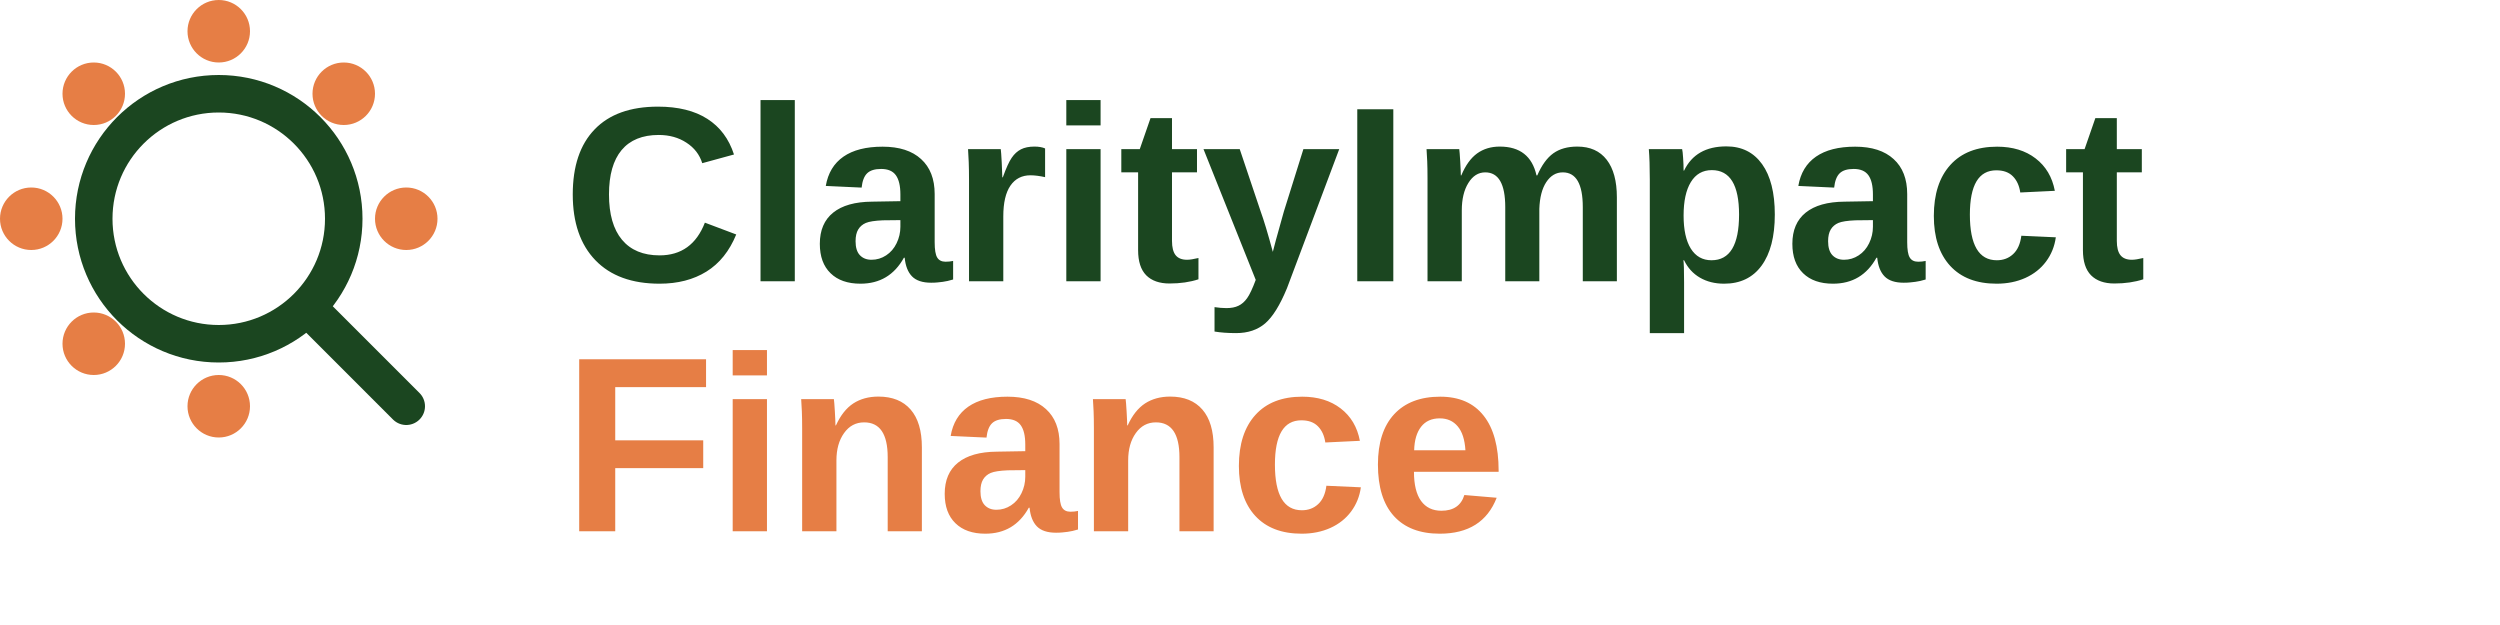
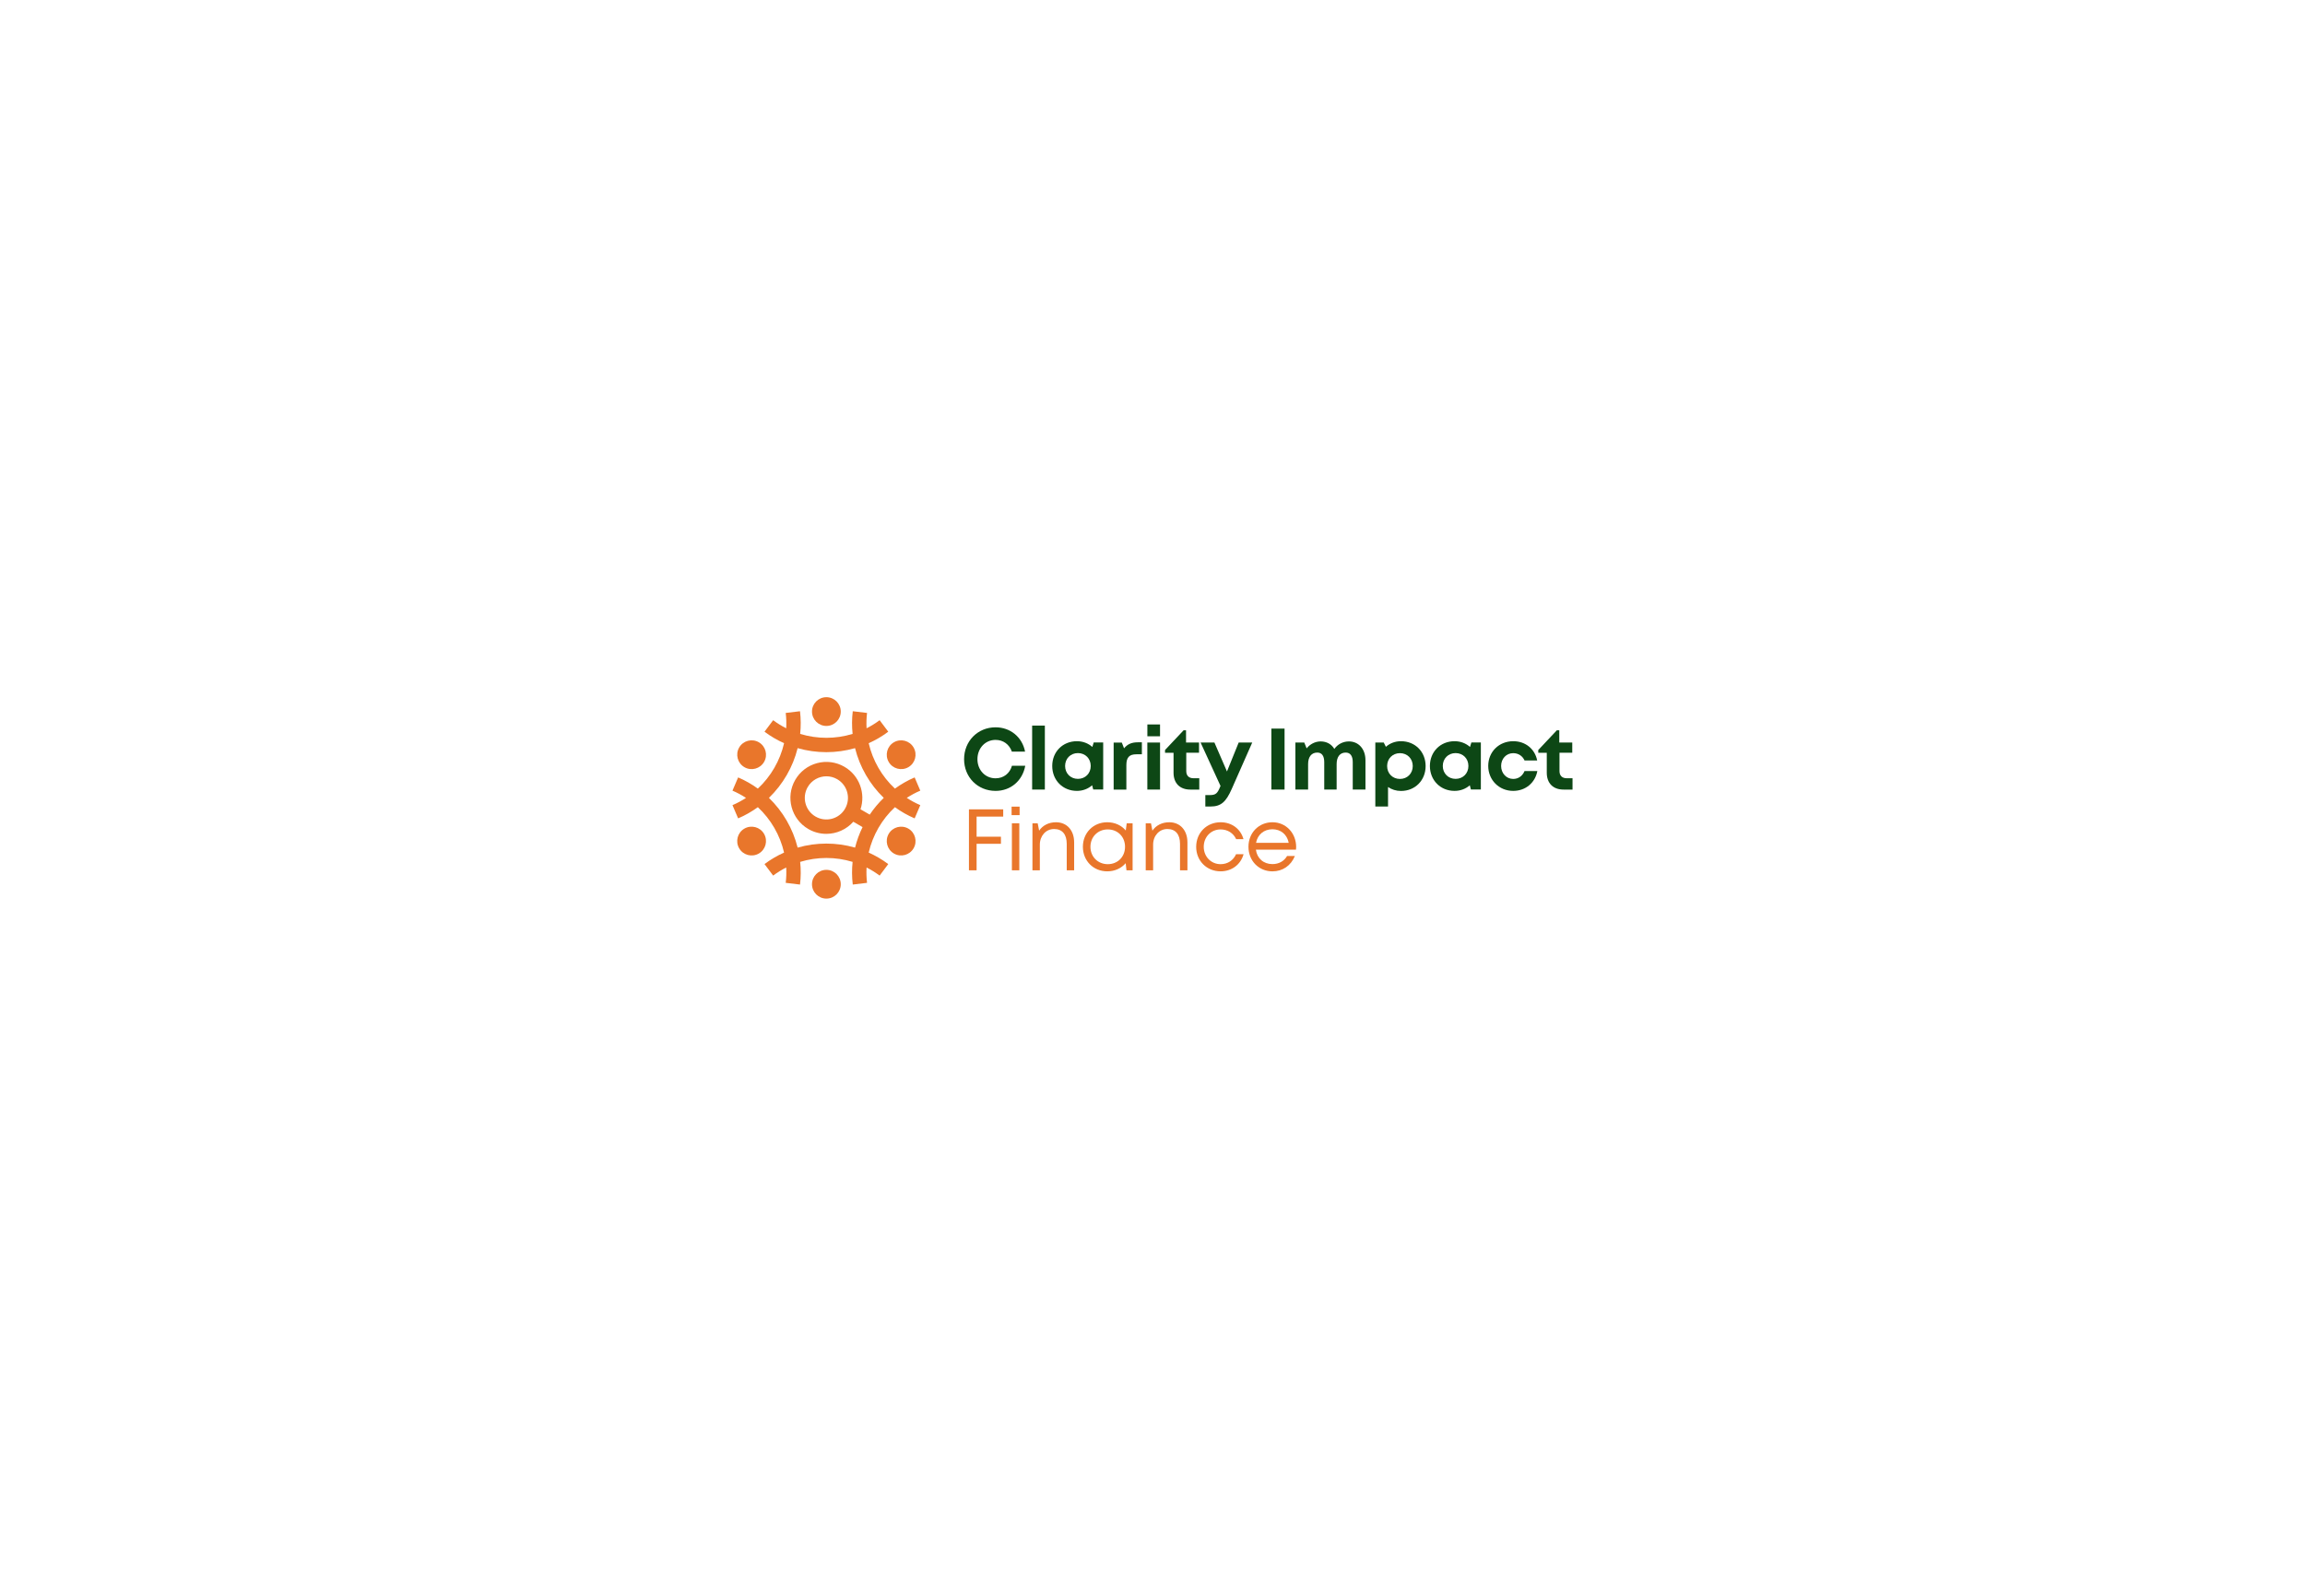
- <svg xmlns="http://www.w3.org/2000/svg" width="400" height="100" viewBox="0 0 400 100" preserveAspectRatio="xMidYMid meet">
+ <svg xmlns="http://www.w3.org/2000/svg" id="Page_1" data-name="Page 1" viewBox="0 0 1300 900">
+   <defs>
+     <style>
+       .cls-1 {
+         fill: #e9762b;
+       }
+ 
+       .cls-2 {
+         fill: #0d4715;
+       }
+     </style>
+   </defs>
  <g>
-     <circle cx="35" cy="35" r="20" stroke="#1B4620" stroke-width="6" fill="none" />
-     <line x1="50" y1="50" x2="65" y2="65" stroke="#1B4620" stroke-width="6" stroke-linecap="round" />
-     <circle cx="15" cy="15" r="5" fill="#E67E45" />
-     <circle cx="55" cy="15" r="5" fill="#E67E45" />
-     <circle cx="15" cy="55" r="5" fill="#E67E45" />
-     <circle cx="35" cy="5" r="5" fill="#E67E45" />
-     <circle cx="5" cy="35" r="5" fill="#E67E45" />
-     <circle cx="65" cy="35" r="5" fill="#E67E45" />
-     <circle cx="35" cy="65" r="5" fill="#E67E45" />
-     <text x="90" y="45" font-family="Arial" font-size="40" font-weight="bold" fill="#1B4620">ClarityImpact</text>
-     <text x="90" y="85" font-family="Arial" font-size="40" font-weight="bold" fill="#E67E45">Finance</text>
+     <path class="cls-2" d="M561.49,446.05c-10.1,0-17.75-7.74-17.75-17.89s7.66-17.97,17.75-17.97c8.37,0,15.04,5.54,16.64,13.7h-7.46c-1.41-4.06-4.85-6.6-9.18-6.6-5.82,0-10.22,4.69-10.22,10.87s4.4,10.79,10.22,10.79c4.52,0,8.01-2.73,9.25-7.09h7.5c-1.55,8.5-8.23,14.19-16.74,14.19h0Z" />
+     <path class="cls-2" d="M582.12,409.22h7.17v36.08h-7.17v-36.08Z" />
+     <path class="cls-2" d="M622.19,418.74v26.52h-5.62l-.62-2.37c-2.28,1.99-5.25,3.16-8.59,3.16-7.98,0-13.91-6.02-13.91-14.05s5.93-13.97,13.91-13.97c3.4,0,6.42,1.2,8.71,3.24l.77-2.53h5.35ZM615.16,432c0-4.17-3.05-7.27-7.22-7.27s-7.23,3.11-7.23,7.27,3.06,7.27,7.23,7.27,7.22-3.1,7.22-7.27Z" />
+     <path class="cls-2" d="M644.01,418.64v6.77h-3.11c-4.04,0-5.64,1.79-5.64,6.13v13.78h-7.17v-26.52h4.6l1.27,3.25c1.89-2.35,4.29-3.4,7.69-3.4h2.36Z" />
+     <path class="cls-2" d="M647.09,418.78h7.17v26.52h-7.17v-26.52ZM647.11,408.58h7.14v6.67h-7.14v-6.67Z" />
+     <path class="cls-2" d="M676.38,438.92v6.39h-5.09c-5.84,0-9.42-3.59-9.42-9.47v-11.29h-4.8v-1.55l10.48-11.14h1.37v6.92h7.32v5.76h-7.2v10.34c0,2.56,1.47,4.04,4.09,4.04h3.26Z" />
+     <path class="cls-2" d="M706.25,418.78l-11.56,26.17c-3.18,7.19-5.97,9.91-11.93,9.91h-2.96v-6.45h2.48c3.46,0,4.35-.92,5.98-4.93l.1-.22-11.24-24.49h7.8l7.08,16.32,6.61-16.32h7.63Z" />
+     <path class="cls-2" d="M717.04,410.92h7.44v34.38h-7.44v-34.38Z" />
+     <path class="cls-2" d="M770.11,428.67v16.63h-7.17v-15.45c0-3.54-1.39-5.41-3.99-5.41-3.2,0-5.1,2.36-5.1,6.51v14.35h-6.99v-15.45c0-3.54-1.35-5.41-3.92-5.41-3.24,0-5.18,2.36-5.18,6.51v14.35h-7.17v-26.52h5.01l1.34,3.29c1.88-2.38,4.79-3.92,7.91-3.92,3.37,0,6.16,1.58,7.7,4.24,1.81-2.58,4.83-4.24,8.21-4.24,5.49,0,9.34,4.3,9.34,10.52Z" />
+     <path class="cls-2" d="M790.14,418.03c7.99,0,13.9,5.97,13.9,14.01s-5.91,14.05-13.9,14.05c-2.75,0-5.24-.81-7.3-2.23v11h-7.17v-36.08h4.74l1.22,2.41c2.25-2,5.19-3.16,8.5-3.16h0ZM796.78,432.04c0-4.17-3.05-7.27-7.22-7.27s-7.23,3.11-7.23,7.27,3.06,7.27,7.23,7.27,7.22-3.1,7.22-7.27Z" />
+     <path class="cls-2" d="M835.19,418.74v26.52h-5.62l-.62-2.37c-2.28,1.99-5.25,3.16-8.59,3.16-7.98,0-13.91-6.02-13.91-14.05s5.93-13.97,13.91-13.97c3.4,0,6.42,1.2,8.71,3.24l.77-2.53h5.35ZM828.17,432c0-4.17-3.05-7.27-7.22-7.27s-7.23,3.11-7.23,7.27,3.06,7.27,7.23,7.27,7.22-3.1,7.22-7.27Z" />
+     <path class="cls-2" d="M839.35,431.96c0-7.95,6.06-13.93,14.12-13.93,6.87,0,12.2,4.35,13.49,10.88h-7.12c-1.16-2.61-3.55-4.14-6.41-4.14-3.89,0-6.81,3.12-6.81,7.23s2.97,7.31,6.81,7.31c2.9,0,5.19-1.61,6.4-4.45h7.22c-1.25,6.67-6.68,11.19-13.62,11.19-7.98,0-14.08-6.14-14.08-14.09Z" />
+     <path class="cls-2" d="M886.89,438.92v6.39h-5.1c-5.84,0-9.42-3.59-9.42-9.47v-11.29h-4.8v-1.55l10.48-11.14h1.37v6.92h7.32v5.76h-7.2v10.34c0,2.56,1.47,4.04,4.08,4.04h3.26Z" />
+     <path class="cls-1" d="M550.79,460.54v11.35h13.73v4h-13.73v14.95h-4.31v-34.38h19.32v4.09h-15.01Z" />
+     <path class="cls-1" d="M570.53,454.93h4.52v4.79h-4.52v-4.79ZM570.7,464.32h4.18v26.52h-4.18v-26.52Z" />
+     <path class="cls-1" d="M605.81,474.95v15.89h-4.18v-14.9c0-5.38-2.53-8.39-7.14-8.39s-8.03,3.84-8.03,8.82v14.47h-4.17v-26.52h2.96l.81,4.16c2-2.95,5.39-4.74,9.5-4.74,6.3,0,10.24,4.73,10.24,11.22Z" />
+     <path class="cls-1" d="M638.78,464.32v26.52h-3.46l-.44-4.02c-2.45,2.85-6.1,4.6-10.41,4.6-7.84,0-13.73-5.94-13.73-13.84s5.89-13.84,13.73-13.84c4.34,0,8.02,1.76,10.46,4.65l.52-4.07h3.32ZM634.51,477.58c0-5.64-4.1-9.8-9.73-9.8s-9.78,4.22-9.78,9.8,4.16,9.8,9.78,9.8,9.73-4.16,9.73-9.8Z" />
+     <path class="cls-1" d="M669.7,474.95v15.89h-4.18v-14.9c0-5.38-2.53-8.39-7.14-8.39s-8.03,3.84-8.03,8.82v14.47h-4.17v-26.52h2.96l.81,4.16c2-2.95,5.39-4.74,9.5-4.74,6.3,0,10.24,4.73,10.24,11.22Z" />
+     <path class="cls-1" d="M674.64,477.58c0-7.91,5.94-13.84,13.78-13.84,6.32,0,11.29,3.77,12.89,9.52h-4.13c-1.56-3.4-4.85-5.48-8.76-5.48-5.44,0-9.52,4.26-9.52,9.8s4.12,9.8,9.52,9.8c3.9,0,7.1-2.07,8.72-5.62h4.22c-1.62,5.85-6.68,9.66-12.95,9.66-7.84,0-13.78-5.94-13.78-13.84Z" />
+     <path class="cls-1" d="M730.92,479.2h-22.61c.66,4.91,4.31,8.14,9.34,8.14,3.67,0,6.62-1.72,8.26-4.58h4.4c-2.24,5.47-6.91,8.67-12.66,8.67-7.69,0-13.53-5.94-13.53-13.85s5.83-13.84,13.53-13.84,13.37,6.2,13.37,13.95c0,.5-.04,1.01-.09,1.51ZM717.64,467.69c-4.82,0-8.38,3.03-9.24,7.65h18.42c-.9-4.72-4.49-7.65-9.18-7.65h0Z" />
+   </g>
+   <g>
+     <circle class="cls-1" cx="466.07" cy="401.31" r="8.11" />
+     <path class="cls-1" d="M419.85,432.68c3.88,2.24,8.84.91,11.09-2.97,2.24-3.88.91-8.84-2.97-11.09-3.88-2.24-8.84-.91-11.09,2.97-2.24,3.88-.91,8.84,2.97,11.09Z" />
+     <path class="cls-1" d="M430.93,470.29c-2.24-3.88-7.2-5.21-11.09-2.97-3.88,2.24-5.21,7.2-2.97,11.09,2.24,3.88,7.2,5.21,11.09,2.97,3.88-2.24,5.21-7.2,2.97-11.09Z" />
+     <circle class="cls-1" cx="466.07" cy="498.69" r="8.11" />
+     <path class="cls-1" d="M519.04,445.91l-3.19-7.46c-3.99,1.7-7.7,3.84-11.12,6.31-7.36-6.85-12.53-15.81-14.79-25.61,3.86-1.72,7.56-3.87,11.03-6.48l-4.87-6.49c-2.34,1.76-4.81,3.27-7.36,4.56-.16-2.86-.08-5.75.27-8.65l-8.06-.97c-.52,4.31-.53,8.59-.09,12.79-9.61,2.94-19.96,2.94-29.57,0,.44-4.2.42-8.48-.09-12.79l-8.06.97c.35,2.9.43,5.8.27,8.65-2.55-1.29-5.02-2.81-7.36-4.56l-4.87,6.49c3.47,2.6,7.17,4.75,11.03,6.48-2.26,9.8-7.43,18.76-14.79,25.61-3.42-2.48-7.14-4.61-11.12-6.31l-3.19,7.46c2.69,1.15,5.23,2.53,7.63,4.09-2.39,1.57-4.94,2.94-7.63,4.09l3.19,7.46c3.99-1.7,7.7-3.84,11.12-6.31,7.36,6.86,12.53,15.81,14.79,25.61-3.86,1.72-7.56,3.87-11.03,6.48l4.87,6.49c2.34-1.76,4.81-3.27,7.36-4.56.16,2.86.08,5.75-.27,8.65l8.06.97c.52-4.31.53-8.59.09-12.79,9.61-2.94,19.96-2.94,29.57,0-.44,4.2-.42,8.49.09,12.79l8.06-.97c-.35-2.9-.43-5.8-.27-8.65,2.55,1.29,5.02,2.81,7.36,4.56l4.87-6.49c-3.47-2.6-7.17-4.75-11.03-6.48,2.26-9.8,7.43-18.76,14.79-25.61,3.42,2.48,7.14,4.61,11.12,6.31l3.19-7.46c-2.69-1.15-5.23-2.53-7.63-4.09,2.39-1.57,4.94-2.94,7.63-4.09ZM476.61,456.09c-3.35,5.81-10.81,7.81-16.63,4.45-5.82-3.35-7.81-10.82-4.45-16.63,2.25-3.9,6.35-6.09,10.56-6.09,2.06,0,4.16.52,6.07,1.63,5.82,3.35,7.81,10.81,4.45,16.63ZM490.55,459.45l-5.23-3.02c2.98-8.96-.62-19.11-9.11-24-4.69-2.7-10.16-3.43-15.39-2.03-5.24,1.41-9.61,4.76-12.33,9.46-5.59,9.68-2.25,22.12,7.43,27.71,3.18,1.84,6.67,2.71,10.11,2.71,5.72,0,11.32-2.42,15.22-6.83,0,0,0,0,0,0l5.23,3.02c-1.8,3.69-3.23,7.57-4.23,11.57-10.56-3.03-21.83-3.03-32.39,0-2.66-10.66-8.29-20.42-16.19-28.05,7.9-7.63,13.54-17.39,16.19-28.05,5.28,1.51,10.74,2.27,16.19,2.27s10.91-.76,16.19-2.27c2.66,10.66,8.29,20.42,16.19,28.05-2.97,2.87-5.62,6.04-7.91,9.45Z" />
+     <path class="cls-1" d="M512.3,467.32c-3.88-2.24-8.84-.91-11.09,2.97-2.24,3.88-.91,8.84,2.97,11.09,3.88,2.24,8.84.91,11.09-2.97,2.24-3.88.91-8.84-2.97-11.09Z" />
+     <path class="cls-1" d="M501.21,429.71c2.24,3.88,7.2,5.21,11.09,2.97s5.21-7.2,2.97-11.09c-2.24-3.88-7.2-5.21-11.09-2.97-3.88,2.24-5.21,7.2-2.97,11.09Z" />
  </g>
</svg>
